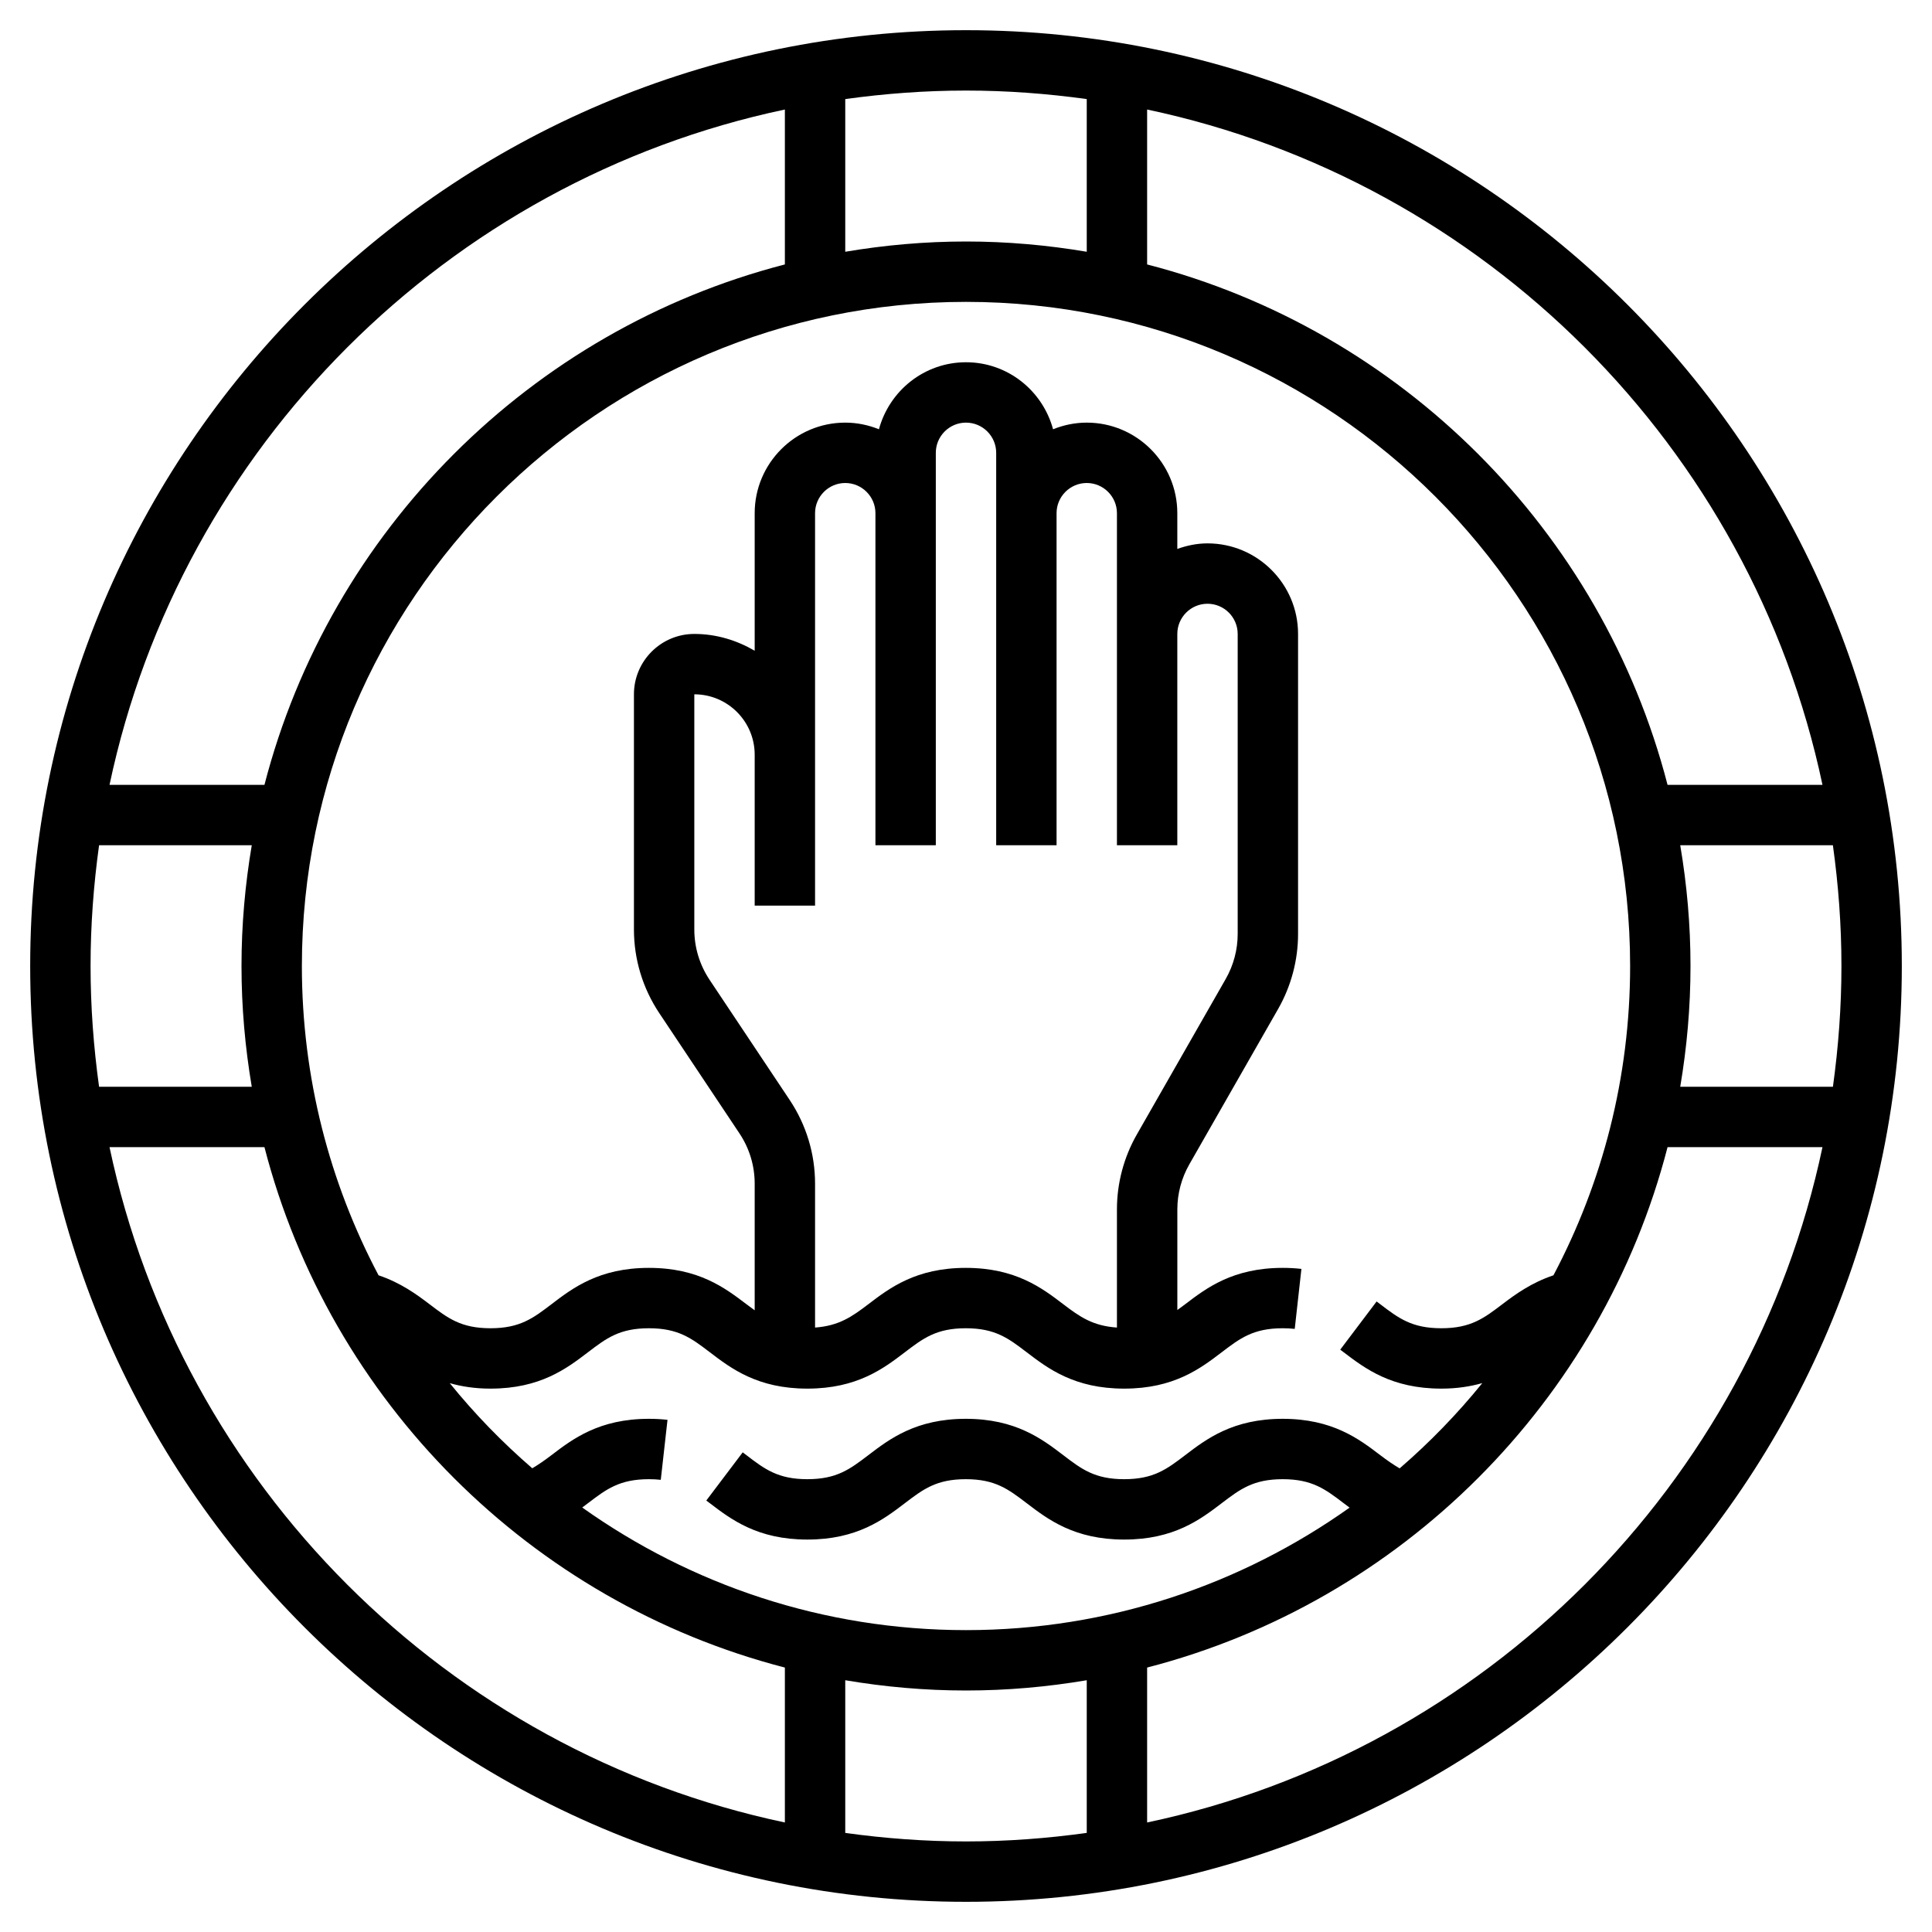
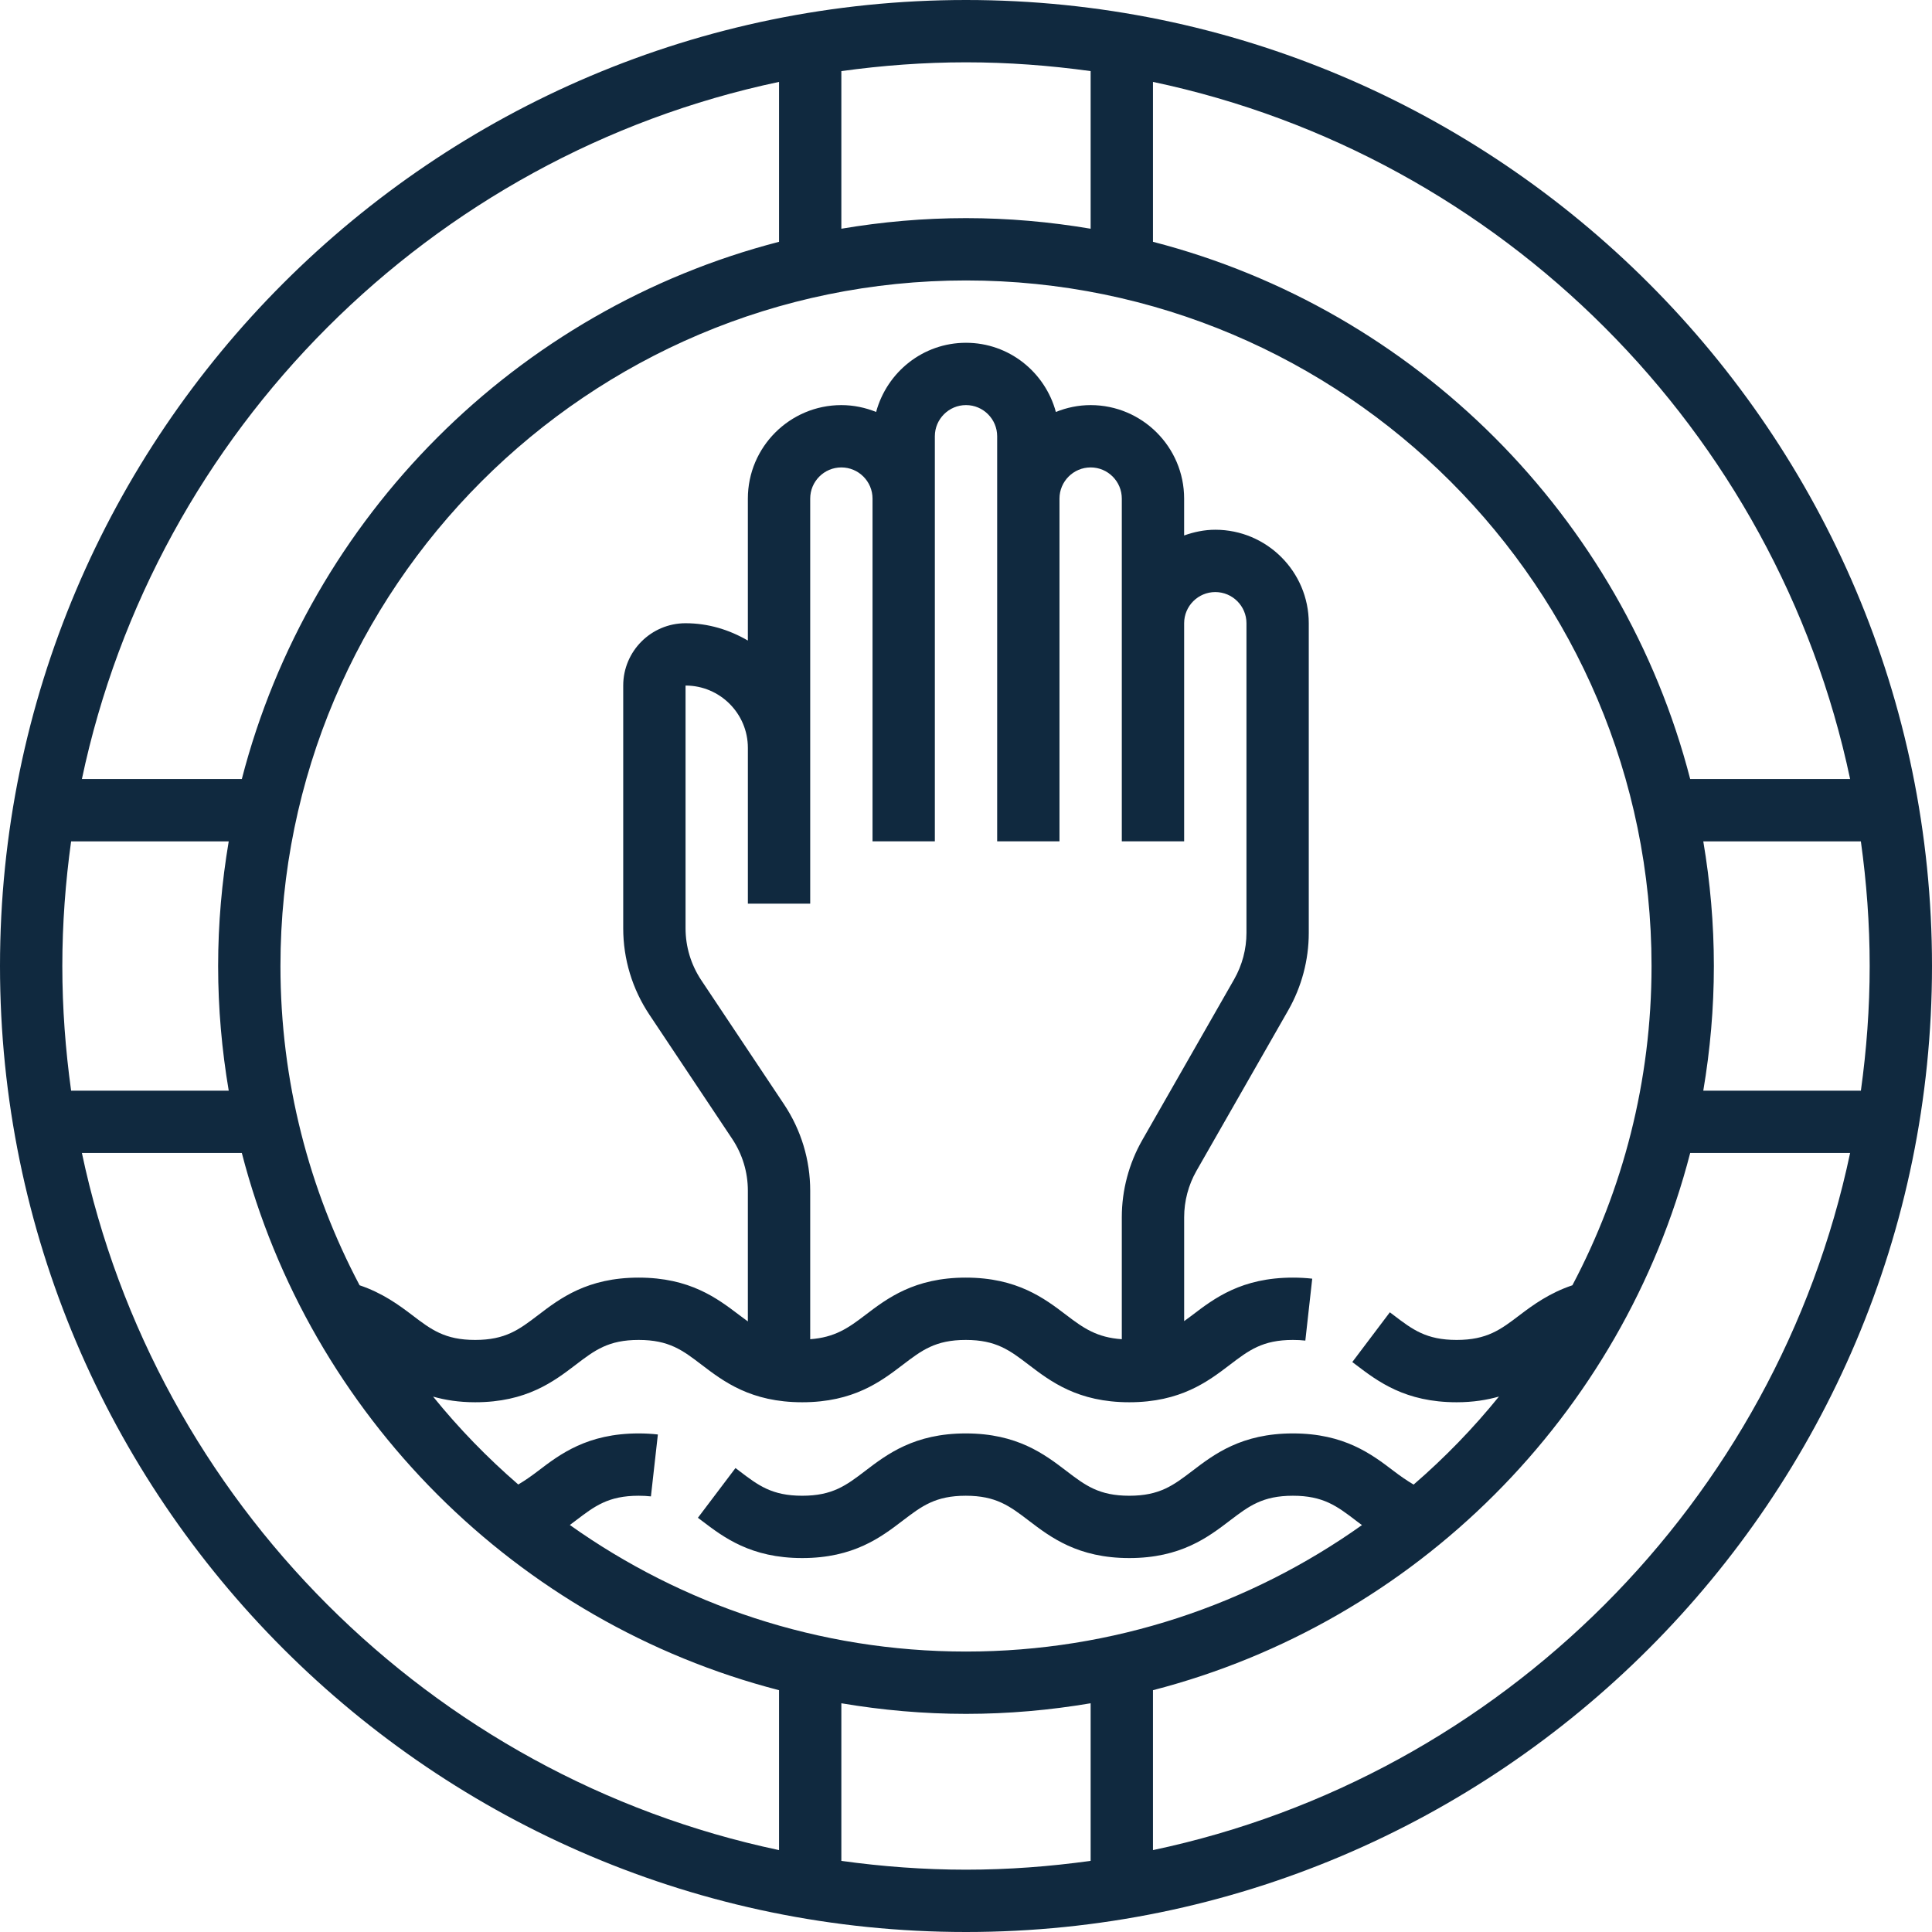
- <svg xmlns="http://www.w3.org/2000/svg" version="1.1" id="Layer_1_1_" x="0px" y="0px" viewBox="0 0 64 64" style="enable-background:new 0 0 64 64;" xml:space="preserve" width="120" height="120">
-   <path d="M32,1C14.907,1,1,14.907,1,32s13.907,31,31,31s31-13.907,31-31S49.093,1,32,1z M60.372,26H55.24  C53.065,17.579,46.421,10.935,38,8.76V3.628C49.184,5.99,58.01,14.816,60.372,26z M61,32c0,1.358-0.101,2.691-0.282,4H55.66  C55.88,34.698,56,33.363,56,32s-0.12-2.698-0.34-4h5.057C60.899,29.309,61,30.642,61,32z M51.46,42.246  c-0.731,0.245-1.262,0.63-1.693,0.958C49.16,43.666,48.722,44,47.745,44c-0.976,0-1.415-0.333-2.021-0.795l-0.122-0.092  l-1.205,1.596l0.116,0.088C45.218,45.333,46.095,46,47.745,46c0.527,0,0.969-0.073,1.358-0.183  c-0.827,1.022-1.744,1.966-2.738,2.825c-0.214-0.126-0.422-0.27-0.641-0.437C45.019,47.668,44.142,47,42.491,47  c-1.65,0-2.527,0.668-3.231,1.205C38.653,48.667,38.215,49,37.24,49c-0.974,0-1.412-0.333-2.017-0.795  C34.519,47.668,33.643,47,31.993,47c-1.65,0-2.526,0.668-3.23,1.205C28.157,48.667,27.719,49,26.744,49  c-0.974,0-1.412-0.333-2.017-0.795l-0.124-0.094l-1.206,1.596l0.118,0.089C24.219,50.333,25.095,51,26.744,51  c1.65,0,2.527-0.668,3.231-1.205C30.581,49.333,31.019,49,31.993,49c0.974,0,1.411,0.333,2.017,0.795  C34.714,50.332,35.59,51,37.24,51c1.65,0,2.527-0.668,3.231-1.205C41.078,49.333,41.516,49,42.491,49  c0.976,0,1.415,0.334,2.021,0.796c0.063,0.048,0.13,0.097,0.195,0.146C41.116,52.493,36.732,54,32,54  c-4.734,0-9.12-1.508-12.713-4.062c0.064-0.048,0.13-0.096,0.191-0.143C20.084,49.333,20.521,49,21.496,49  c0.14,0,0.271,0.007,0.393,0.021l0.223-1.987C21.92,47.012,21.716,47,21.496,47c-1.649,0-2.526,0.668-3.23,1.205  c-0.217,0.166-0.422,0.309-0.634,0.434c-0.992-0.858-1.908-1.8-2.733-2.82C15.286,45.928,15.724,46,16.248,46  c1.65,0,2.526-0.668,3.23-1.205C20.084,44.333,20.521,44,21.496,44s1.412,0.333,2.018,0.795c0.704,0.537,1.58,1.205,3.23,1.205  s2.527-0.668,3.231-1.205C30.581,44.333,31.019,44,31.993,44c0.974,0,1.411,0.333,2.017,0.795C34.714,45.332,35.59,46,37.24,46  c1.65,0,2.527-0.668,3.231-1.205C41.078,44.333,41.516,44,42.491,44c0.142,0,0.275,0.007,0.399,0.021l0.221-1.987  C42.918,42.012,42.712,42,42.491,42c-1.65,0-2.527,0.668-3.231,1.205c-0.091,0.069-0.174,0.128-0.259,0.191v-3.333  c0-0.521,0.137-1.036,0.395-1.489l2.946-5.155C42.772,32.664,43,31.806,43,30.938V21c0-1.654-1.346-3-3-3  c-0.352,0-0.686,0.072-1,0.184V17c0-1.654-1.346-3-3-3c-0.395,0-0.77,0.081-1.116,0.22C34.539,12.945,33.383,12,32,12  s-2.538,0.945-2.884,2.22C28.77,14.081,28.395,14,28,14c-1.654,0-3,1.346-3,3v4.556C24.409,21.212,23.732,21,23,21  c-1.103,0-2,0.897-2,2v7.789c0,0.99,0.291,1.949,0.84,2.773l2.656,3.984c0.33,0.495,0.504,1.07,0.504,1.664v4.195  c-0.09-0.066-0.179-0.129-0.274-0.202C24.021,42.668,23.146,42,21.496,42c-1.649,0-2.526,0.668-3.229,1.205  C17.66,43.667,17.223,44,16.248,44c-0.974,0-1.412-0.333-2.018-0.795c-0.431-0.328-0.96-0.714-1.69-0.959  C10.921,39.184,10,35.698,10,32c0-12.131,9.869-22,22-22s22,9.869,22,22C54,35.698,53.079,39.184,51.46,42.246z M25,26v4h2v-4v-1v-8  c0-0.551,0.449-1,1-1s1,0.449,1,1v6v5h2v-5v-6v-2c0-0.551,0.449-1,1-1s1,0.449,1,1v2v6v5h2v-5v-6c0-0.551,0.449-1,1-1s1,0.449,1,1v4  v4v3h2v-3v-4c0-0.551,0.449-1,1-1s1,0.449,1,1v9.938c0,0.521-0.137,1.036-0.395,1.489l-2.946,5.155  C37.228,38.336,37,39.194,37,40.062v3.915c-0.798-0.055-1.229-0.354-1.777-0.773C34.519,42.668,33.643,42,31.993,42  c-1.65,0-2.526,0.668-3.23,1.205c-0.545,0.416-0.975,0.714-1.763,0.772v-4.765c0-0.99-0.291-1.949-0.84-2.773l-2.656-3.984  C23.174,31.958,23,31.383,23,30.789V23c1.103,0,2,0.897,2,2V26z M36,3.282V8.34C34.698,8.12,33.363,8,32,8s-2.698,0.12-4,0.34V3.282  C29.309,3.101,30.642,3,32,3S34.691,3.101,36,3.282z M26,3.628V8.76C17.579,10.935,10.935,17.579,8.76,26H3.628  C5.99,14.816,14.816,5.99,26,3.628z M8.34,36H3.282C3.101,34.691,3,33.358,3,32s0.101-2.691,0.282-4H8.34C8.12,29.302,8,30.637,8,32  S8.12,34.698,8.34,36z M3.628,38H8.76c2.175,8.421,8.819,15.065,17.24,17.24v5.132C14.816,58.01,5.99,49.184,3.628,38z M28,60.718  V55.66C29.302,55.88,30.637,56,32,56s2.698-0.12,4-0.34v5.057C34.691,60.899,33.358,61,32,61S29.309,60.899,28,60.718z M38,60.372  V55.24c8.421-2.175,15.065-8.819,17.24-17.24h5.132C58.01,49.184,49.184,58.01,38,60.372z" />
+ <svg xmlns="http://www.w3.org/2000/svg" width="144" height="144" viewBox="0 0 144 144" fill="none">
+   <path fill-rule="evenodd" clip-rule="evenodd" d="M72 0C32.3 0 0 32.3 0 72C0 111.7 32.3 144 72 144C111.7 144 144 111.7 144 72C144 32.3 111.7 0 72 0ZM137.897 58.065H125.977C120.926 38.506 105.494 23.075 85.936 18.023V6.104C111.912 11.59 132.411 32.089 137.897 58.065ZM138.7 81.291C139.121 78.25 139.355 75.154 139.355 72C139.355 68.846 139.121 65.75 138.698 62.71H126.953C127.464 65.734 127.742 68.835 127.742 72C127.742 75.166 127.464 78.267 126.953 81.291H138.7ZM117.197 95.797C115.499 96.366 114.266 97.26 113.265 98.022L113.261 98.025C111.853 99.097 110.836 99.871 108.569 99.871C106.302 99.871 105.282 99.098 103.875 98.025L103.591 97.811L100.793 101.518L101.062 101.722L101.063 101.723C102.7 102.968 104.737 104.516 108.569 104.516C109.793 104.516 110.819 104.347 111.723 104.091C109.802 106.465 107.672 108.657 105.363 110.652C104.866 110.36 104.383 110.025 103.875 109.638C102.237 108.39 100.2 106.839 96.366 106.839C92.533 106.839 90.496 108.39 88.861 109.638C87.452 110.711 86.434 111.484 84.17 111.484C81.908 111.484 80.89 110.711 79.485 109.638C77.85 108.39 75.816 106.839 71.983 106.839C68.151 106.839 66.116 108.39 64.481 109.638C63.074 110.711 62.056 111.484 59.792 111.484C57.53 111.484 56.513 110.711 55.107 109.638L54.819 109.419L52.018 113.126L52.292 113.333C53.928 114.58 55.962 116.129 59.792 116.129C63.624 116.129 65.661 114.578 67.296 113.33C68.704 112.257 69.721 111.484 71.983 111.484C74.245 111.484 75.26 112.257 76.668 113.33C78.303 114.578 80.338 116.129 84.17 116.129C88.002 116.129 90.039 114.578 91.674 113.33C93.084 112.257 94.101 111.484 96.366 111.484C98.632 111.484 99.652 112.26 101.06 113.333L101.127 113.384L101.206 113.443C101.308 113.519 101.411 113.595 101.513 113.672C93.172 119.597 82.99 123.097 71.999 123.097C61.004 123.097 50.818 119.594 42.472 113.663C42.525 113.624 42.577 113.585 42.629 113.546L42.631 113.544C42.728 113.472 42.825 113.401 42.916 113.33C44.324 112.257 45.339 111.484 47.603 111.484C47.928 111.484 48.233 111.5 48.516 111.533L49.034 106.918C48.588 106.867 48.114 106.839 47.603 106.839C43.773 106.839 41.736 108.39 40.101 109.638C39.597 110.023 39.121 110.355 38.629 110.646C36.325 108.653 34.197 106.465 32.281 104.096C33.18 104.349 34.197 104.516 35.414 104.516C39.246 104.516 41.281 102.965 42.916 101.718C44.324 100.644 45.339 99.871 47.603 99.871C49.868 99.871 50.883 100.644 52.29 101.718C53.925 102.965 55.96 104.516 59.792 104.516C63.624 104.516 65.661 102.965 67.296 101.718C68.704 100.644 69.721 99.871 71.983 99.871C74.245 99.871 75.26 100.644 76.668 101.718C78.303 102.965 80.338 104.516 84.17 104.516C88.002 104.516 90.039 102.965 91.674 101.718C93.084 100.644 94.101 99.871 96.366 99.871C96.695 99.871 97.004 99.887 97.292 99.92L97.806 95.305C97.357 95.254 96.879 95.226 96.366 95.226C92.533 95.226 90.496 96.777 88.861 98.025C88.778 98.088 88.697 98.148 88.618 98.206L88.484 98.304L88.483 98.305C88.409 98.359 88.335 98.413 88.26 98.468V90.727C88.26 89.517 88.578 88.321 89.177 87.269L96.02 75.296C97.018 73.542 97.548 71.549 97.548 69.534V46.452C97.548 42.61 94.422 39.484 90.58 39.484C89.763 39.484 88.987 39.651 88.258 39.911V37.161C88.258 33.32 85.131 30.194 81.29 30.194C80.372 30.194 79.501 30.382 78.698 30.705C77.897 27.743 75.212 25.549 71.999 25.549C68.787 25.549 66.105 27.743 65.301 30.705C64.498 30.382 63.627 30.194 62.709 30.194C58.868 30.194 55.741 33.32 55.741 37.161V47.743C54.369 46.944 52.796 46.452 51.096 46.452C48.535 46.452 46.451 48.535 46.451 51.097V69.187C46.451 71.487 47.127 73.714 48.402 75.628L54.571 84.881C55.337 86.031 55.741 87.366 55.741 88.746V98.489C55.681 98.445 55.622 98.402 55.562 98.358C55.413 98.25 55.262 98.141 55.105 98.02L55.09 98.008C53.455 96.768 51.423 95.226 47.603 95.226C43.773 95.226 41.736 96.777 40.103 98.025L40.101 98.026C38.693 99.098 37.678 99.871 35.414 99.871C33.152 99.871 32.135 99.098 30.727 98.025C29.726 97.263 28.498 96.366 26.802 95.797C23.042 88.686 20.903 80.589 20.903 72C20.903 43.825 43.824 20.903 71.999 20.903C100.175 20.903 123.096 43.825 123.096 72C123.096 80.589 120.957 88.686 117.197 95.797ZM55.742 67.355V58.064V55.742C55.742 53.18 53.659 51.097 51.097 51.097V69.187C51.097 70.567 51.501 71.902 52.268 73.057L58.437 82.31C59.712 84.224 60.388 86.451 60.388 88.75V99.817C62.218 99.683 63.217 98.99 64.482 98.024C66.117 96.777 68.152 95.226 71.984 95.226C75.813 95.226 77.848 96.775 79.482 98.019L79.486 98.022C80.759 98.995 81.76 99.69 83.613 99.817V90.725C83.613 88.709 84.143 86.716 85.144 84.965L91.986 72.992C92.585 71.939 92.904 70.743 92.904 69.533V46.451C92.904 45.172 91.861 44.129 90.581 44.129C89.301 44.129 88.259 45.172 88.259 46.451V55.742V62.709H83.613V55.742V46.451V37.161C83.613 35.881 82.571 34.839 81.291 34.839C80.011 34.839 78.968 35.881 78.968 37.161V51.097V62.709H74.323V51.097V37.161V32.516C74.323 31.236 73.28 30.193 72.001 30.193C70.721 30.193 69.678 31.236 69.678 32.516V37.161V51.097V62.709H65.033V51.097V37.161C65.033 35.881 63.99 34.839 62.71 34.839C61.43 34.839 60.388 35.881 60.388 37.161V55.742V58.064V67.355H55.742ZM81.29 5.3V17.048C78.266 16.537 75.165 16.258 72 16.258C68.834 16.258 65.733 16.537 62.709 17.048V5.3C65.75 4.88 68.846 4.645 72 4.645C75.154 4.645 78.25 4.88 81.29 5.3ZM58.065 18.023V6.104C32.089 11.59 11.59 32.089 6.104 58.065H18.024C23.075 38.506 38.507 23.075 58.065 18.023ZM17.048 81.291H5.3C4.88 78.25 4.645 75.154 4.645 72C4.645 68.846 4.88 65.75 5.3 62.71H17.048C16.537 65.734 16.258 68.835 16.258 72C16.258 75.166 16.537 78.267 17.048 81.291ZM18.024 85.935H6.104C11.59 111.911 32.089 132.41 58.065 137.896V125.977C38.507 120.925 23.075 105.494 18.024 85.935ZM62.709 138.7V126.952C65.733 127.463 68.834 127.742 72 127.742C75.165 127.742 78.266 127.463 81.29 126.952V138.697C78.25 139.12 75.154 139.355 72 139.355C68.846 139.355 65.75 139.12 62.709 138.7ZM85.936 125.977V137.896C111.912 132.41 132.411 111.911 137.897 85.935H125.977C120.926 105.494 105.494 120.925 85.936 125.977Z" fill="#10293F" />
</svg>
